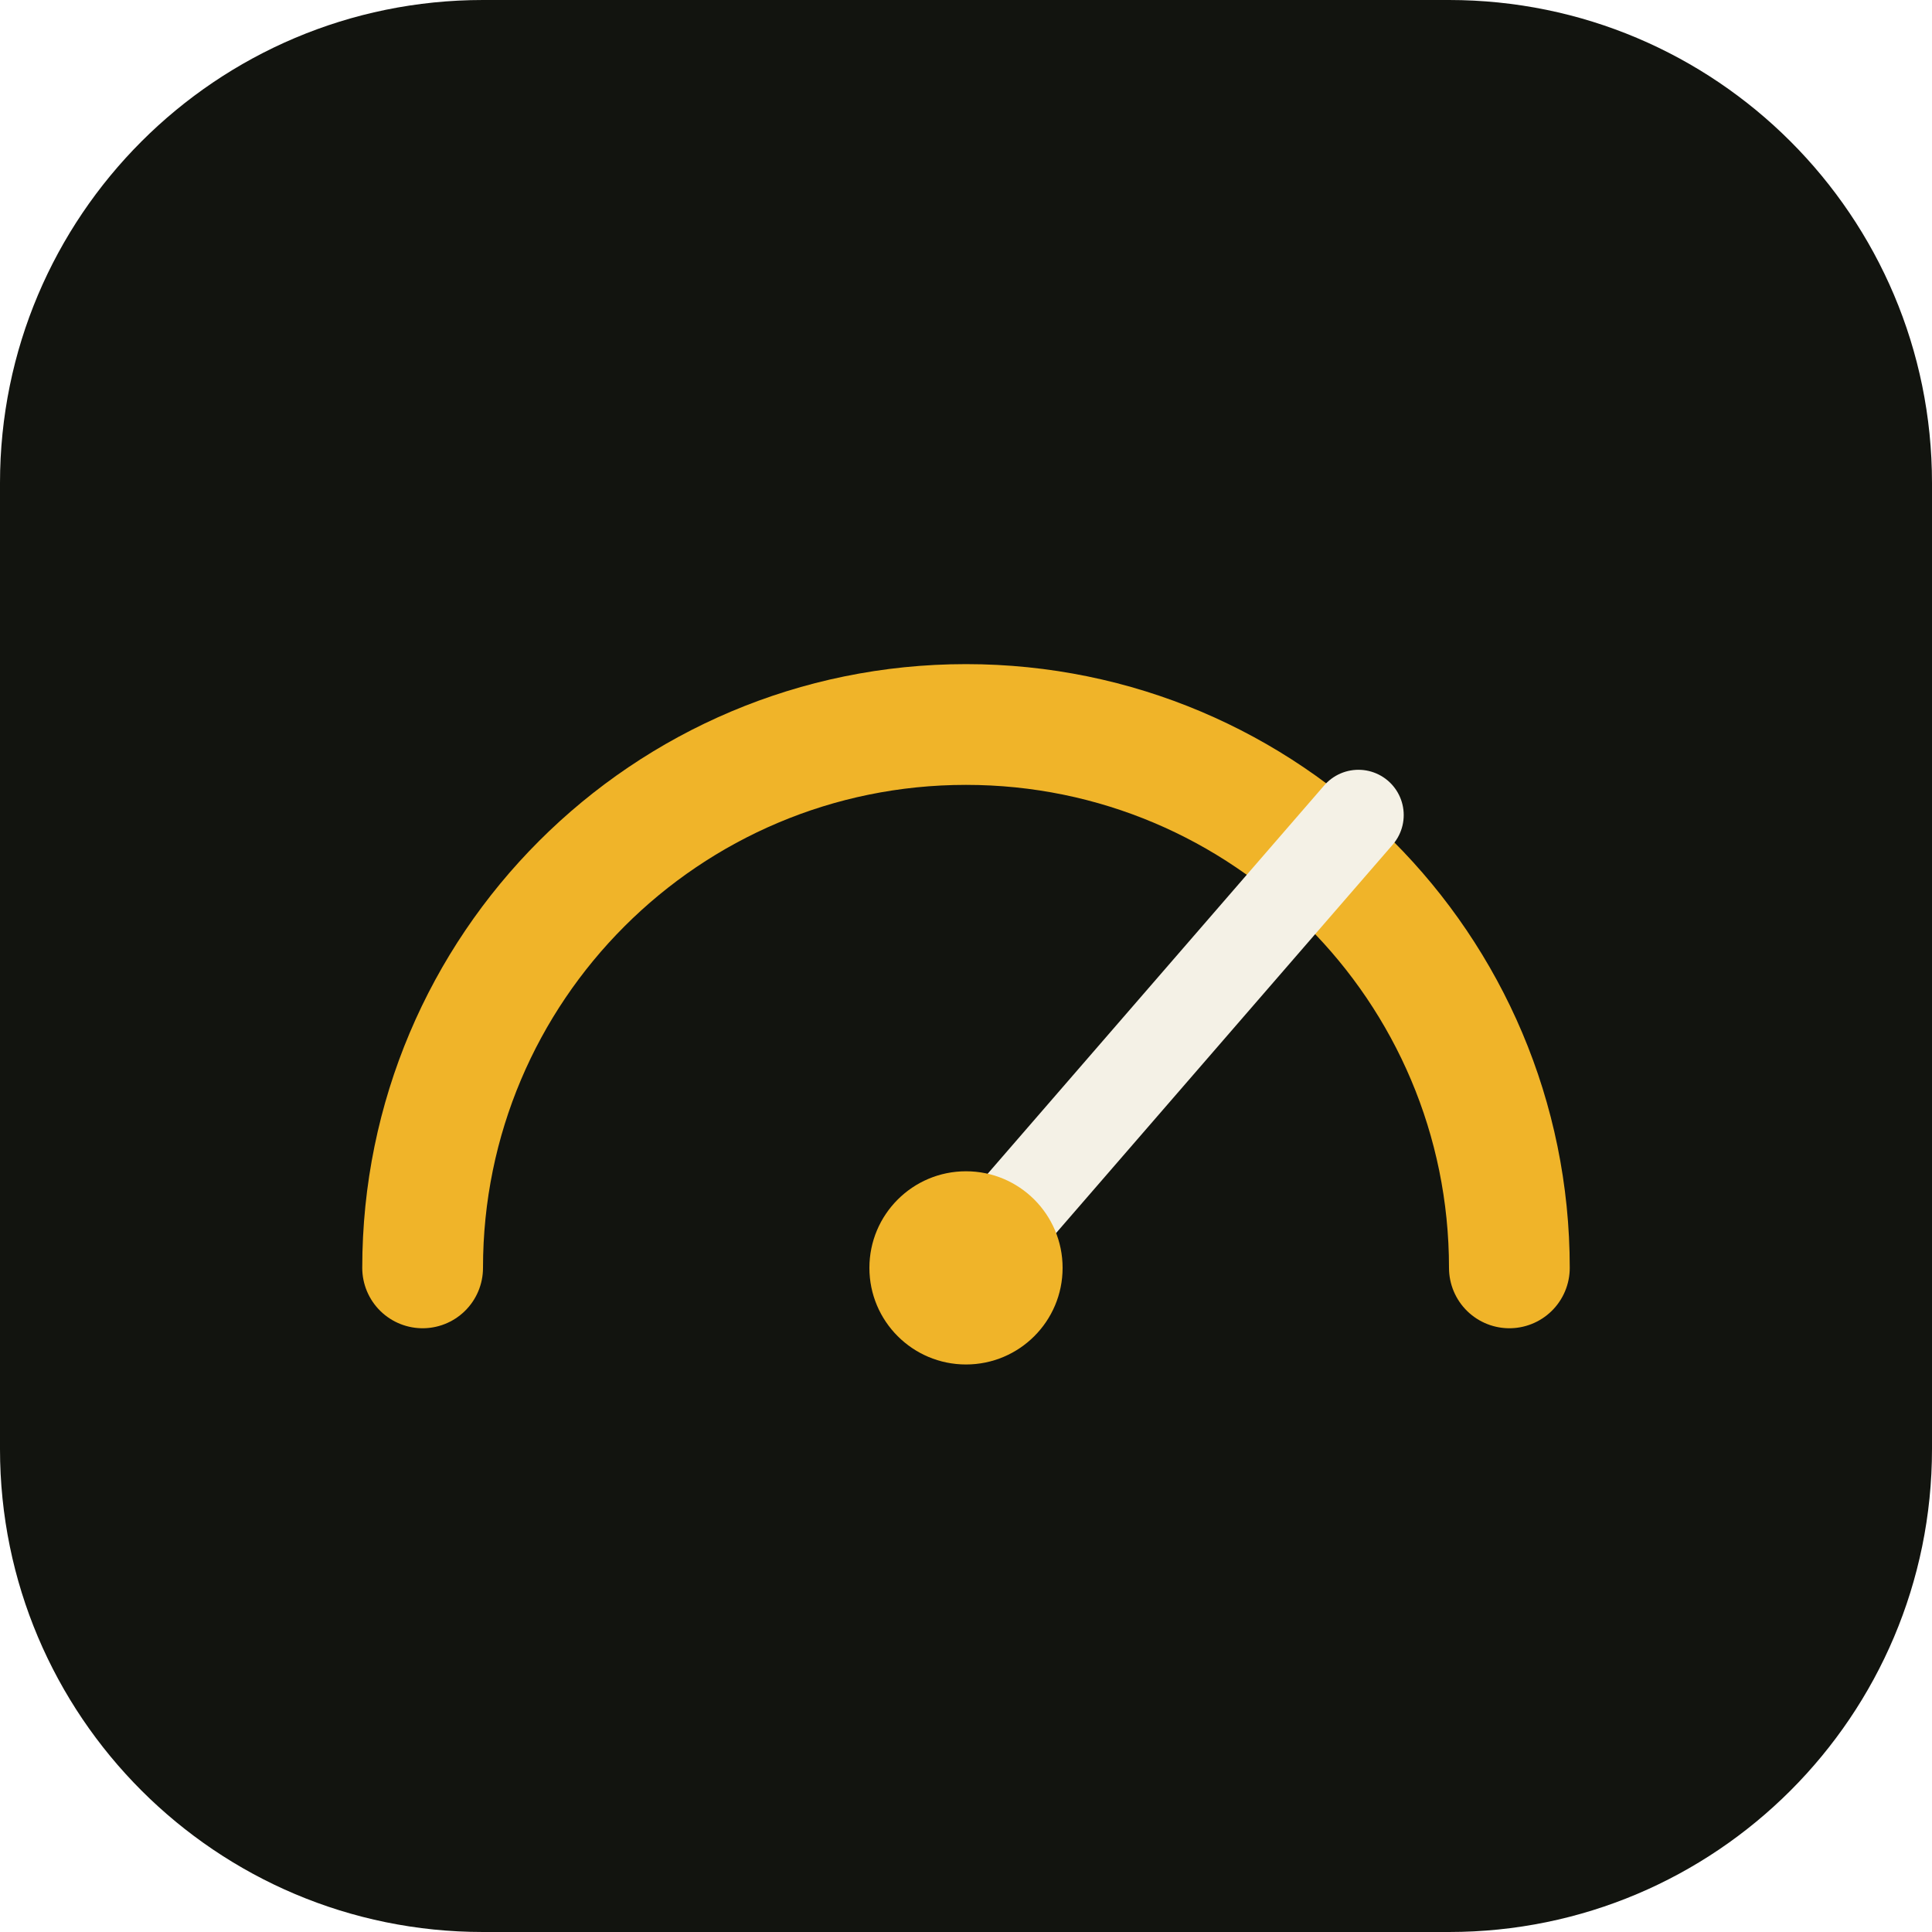
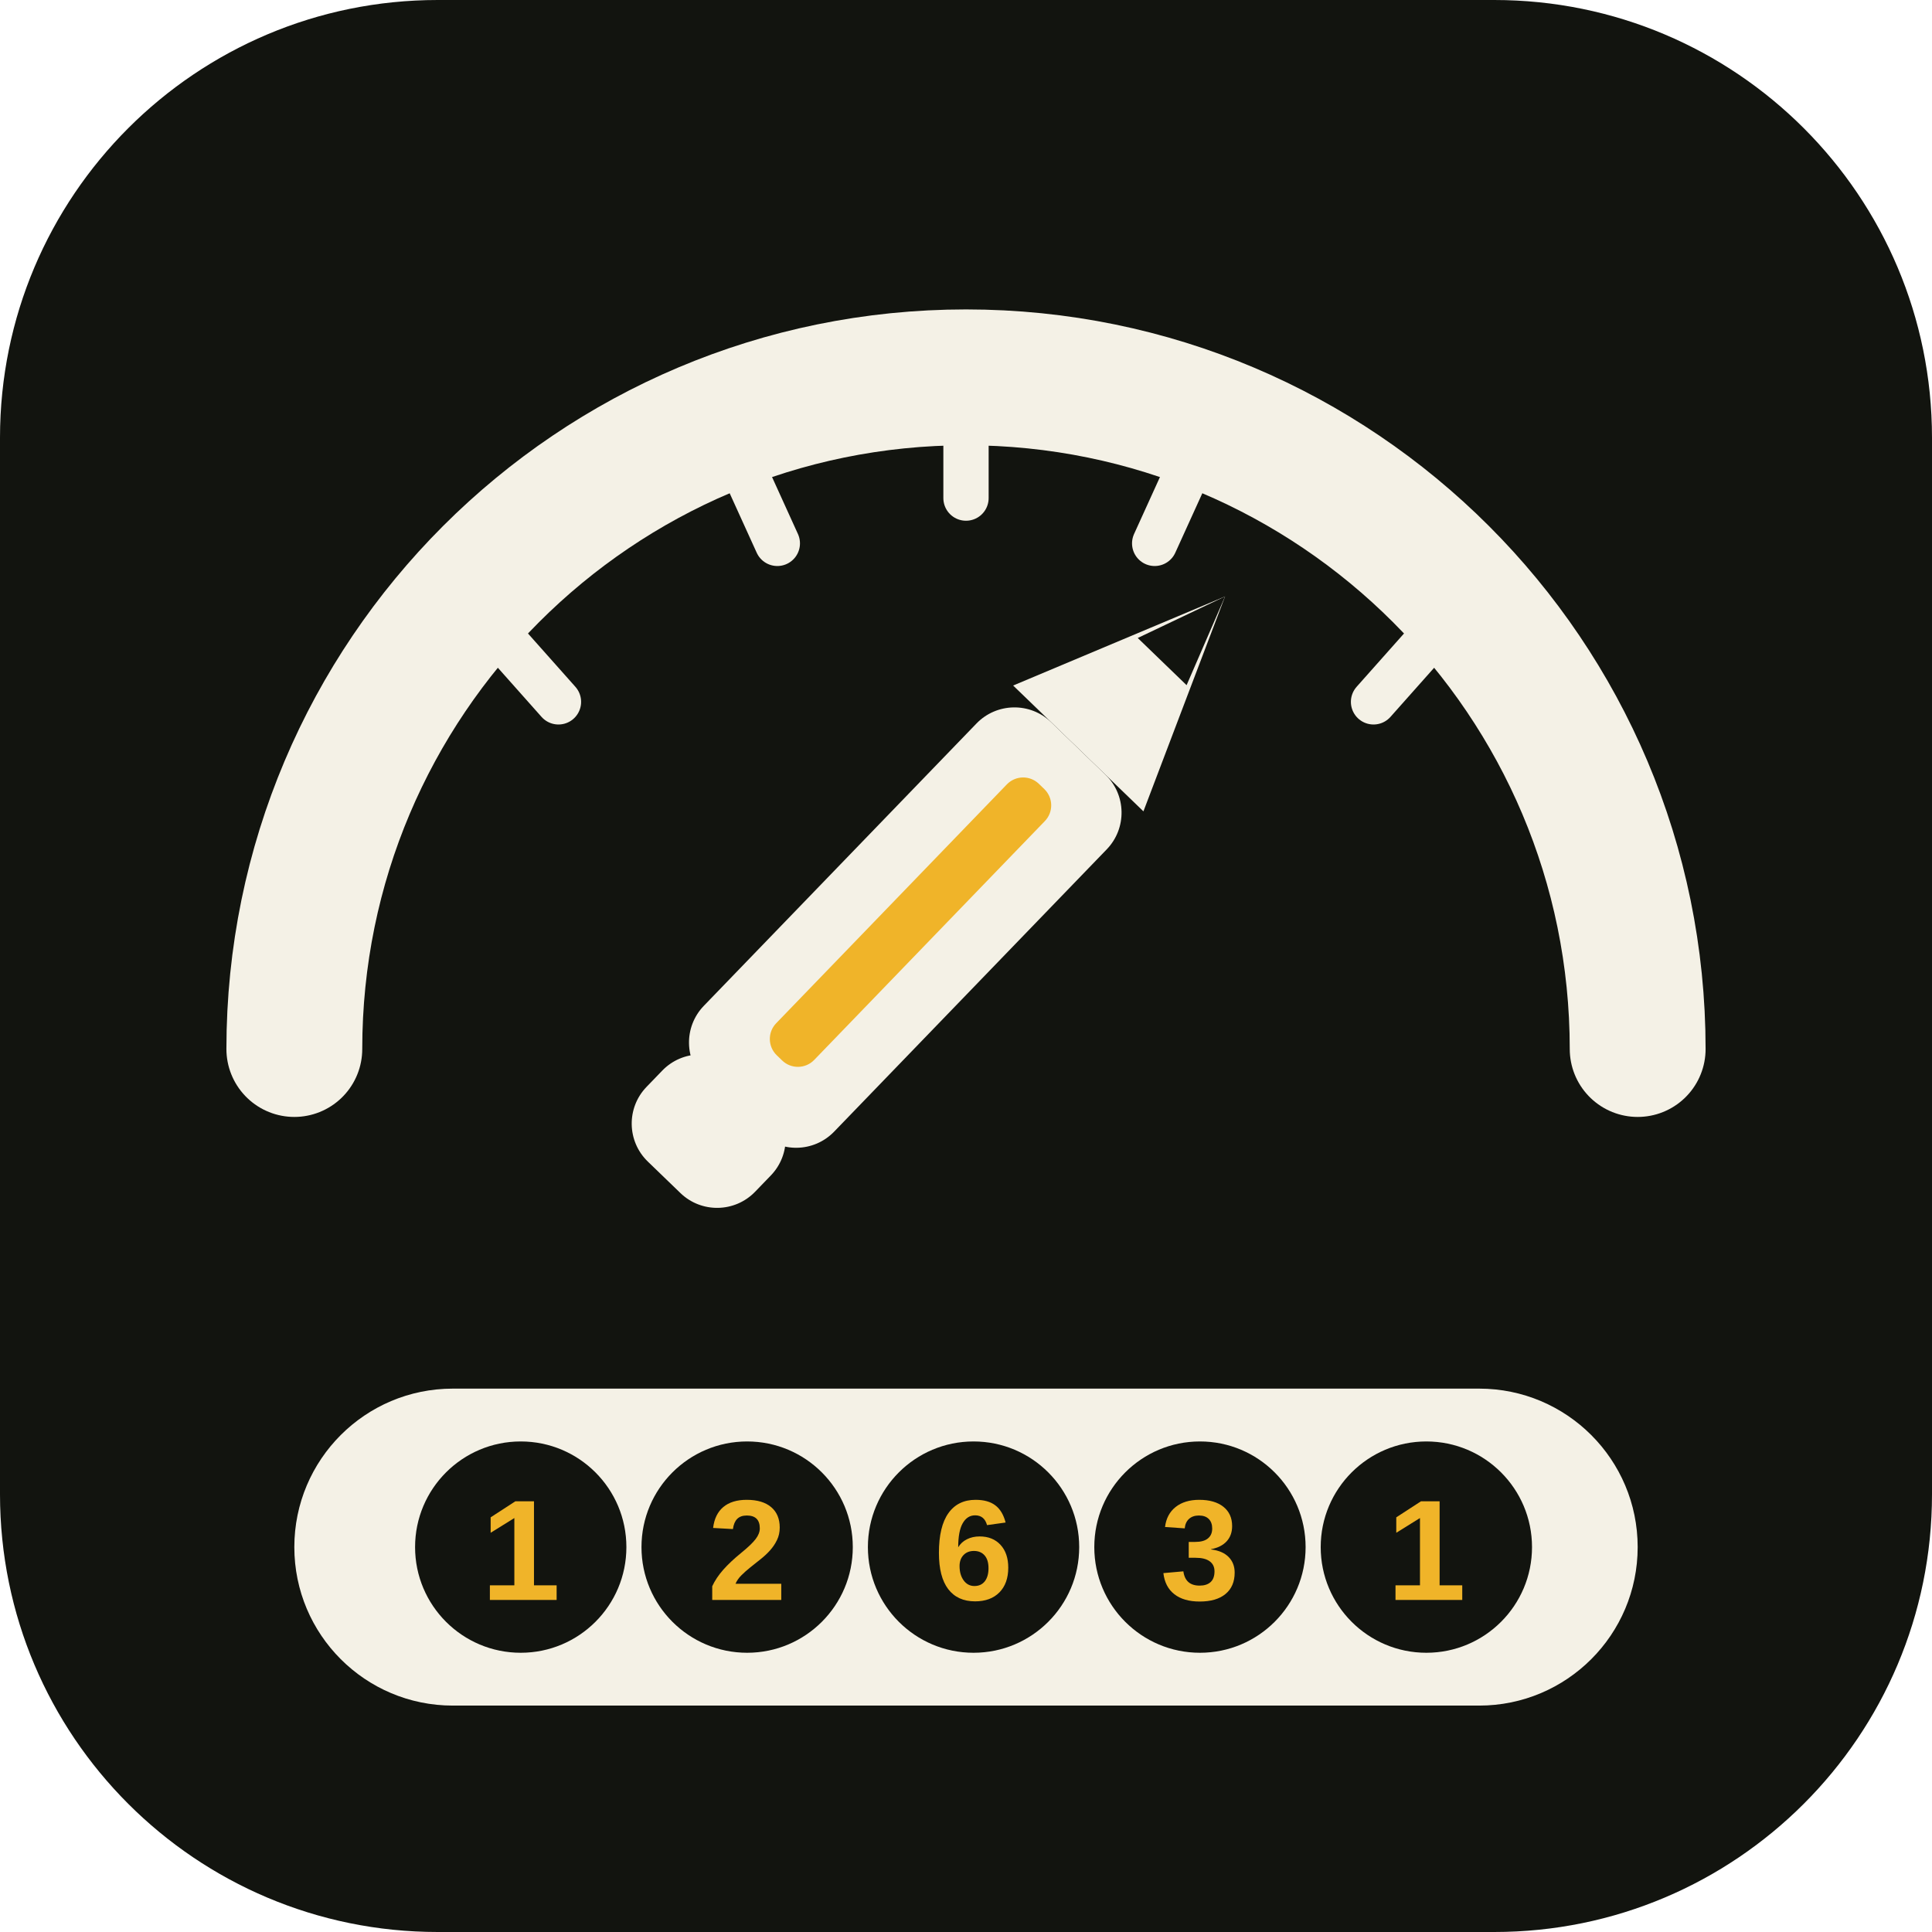
- <svg xmlns="http://www.w3.org/2000/svg" viewBox="0 0 64 64">
-   <rect width="64" height="64" rx="16" fill="#12140f" />
-   <path d="M14 42a18 18 0 0 1 36 0" fill="none" stroke="#f0b429" stroke-width="4" stroke-linecap="round" />
-   <path d="M32 42 L45 27" stroke="#f4f1e6" stroke-width="3" stroke-linecap="round" />
-   <circle cx="32" cy="42" r="3.2" fill="#f0b429" />
+ <svg xmlns="http://www.w3.org/2000/svg" viewBox="0 0 512 512">
+   <rect width="512" height="512" rx="116" fill="#12140f" />
+   <path d="M78 278a178 178 0 0 1 356 0" fill="none" stroke="#f4f1e6" stroke-width="36" stroke-linecap="round" />
+   <g stroke="#f4f1e6" stroke-width="12" stroke-linecap="round">
+     <line x1="132" y1="168" x2="148" y2="186" />
+     <line x1="196" y1="122" x2="206" y2="144" />
+     <line x1="256" y1="108" x2="256" y2="132" />
+     <line x1="316" y1="122" x2="306" y2="144" />
+     <line x1="380" y1="168" x2="364" y2="186" />
+   </g>
+   <g transform="translate(176 312) rotate(-46)">
+     <rect x="0" y="-20" width="34" height="40" rx="14" fill="#f4f1e6" />
+     <rect x="26" y="-24" width="132" height="48" rx="14" fill="#f4f1e6" />
+     <rect x="44" y="-7" width="100" height="14" rx="6" fill="#f0b429" />
+     <path d="M158 -24 L214 0 L158 24 Z" fill="#f4f1e6" />
+     <path d="M190 -9 L214 0 L190 9 Z" fill="#12140f" />
+   </g>
+   <rect x="78" y="368" width="356" height="84" rx="42" fill="#f4f1e6" />
+   <g fill="#12140f">
+     <circle cx="138" cy="410" r="28" />
+     <circle cx="198" cy="410" r="28" />
+     <circle cx="258" cy="410" r="28" />
+     <circle cx="318" cy="410" r="28" />
+     <circle cx="378" cy="410" r="28" />
+   </g>
+   <g fill="#f0b429" font-family="Arial Black, Arial, sans-serif" font-size="38" font-weight="800" text-anchor="middle">
+     <text x="138" y="424">1</text>
+     <text x="198" y="424">2</text>
+     <text x="258" y="424">6</text>
+     <text x="318" y="424">3</text>
+     <text x="378" y="424">1</text>
+   </g>
</svg>
